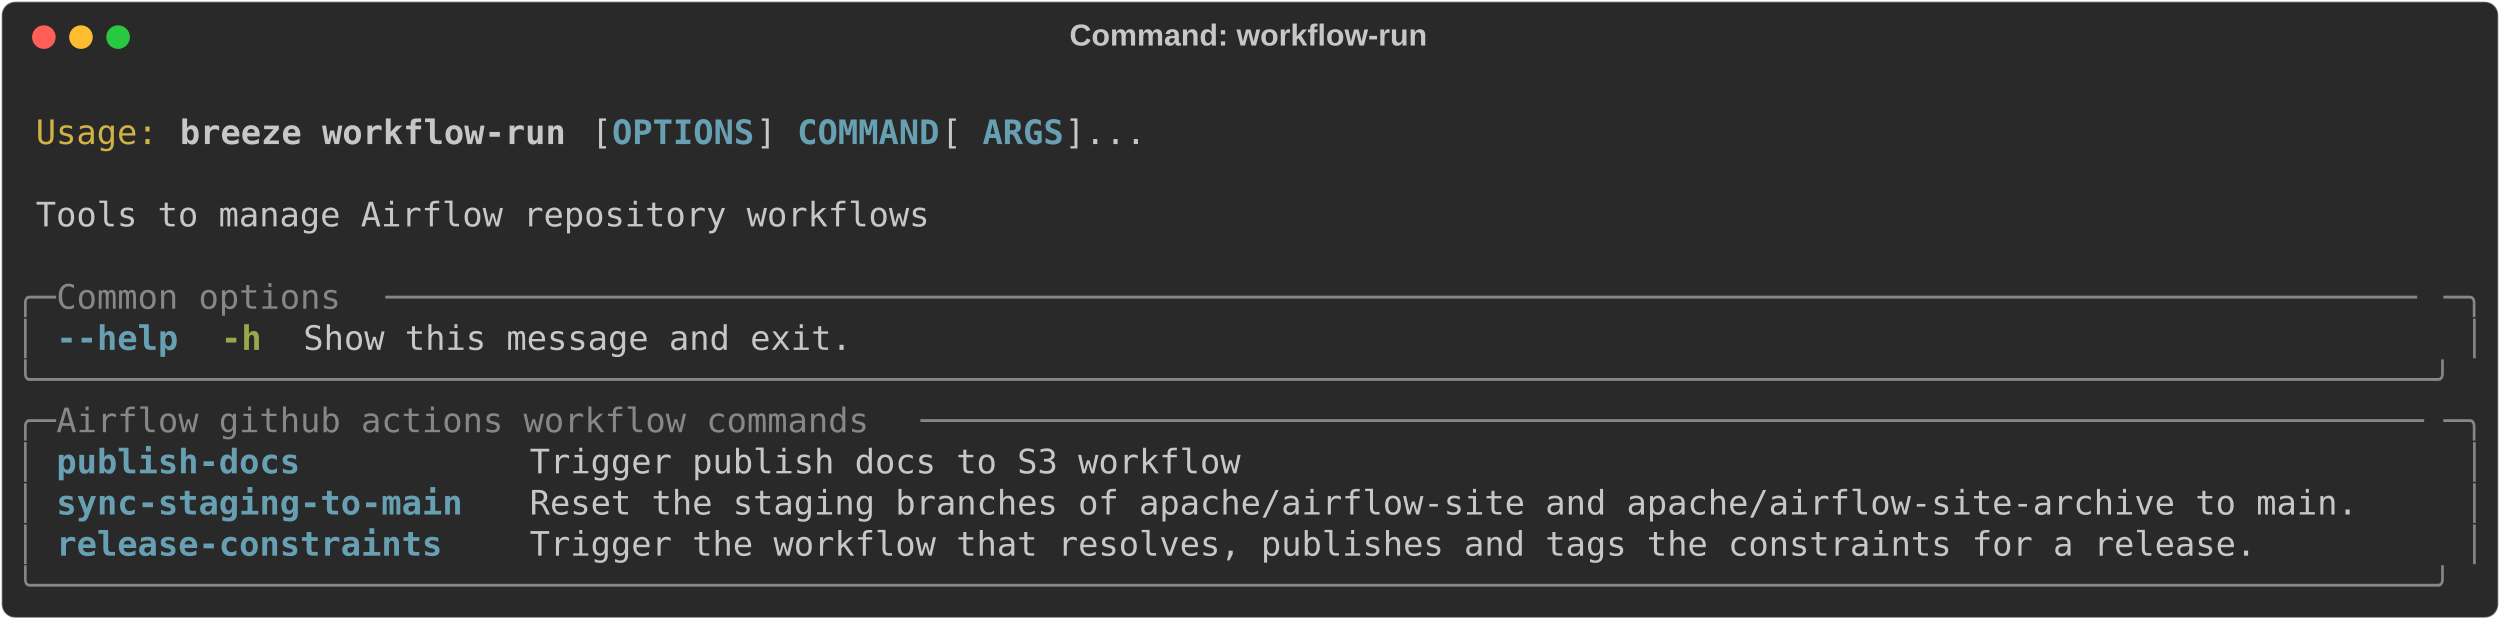
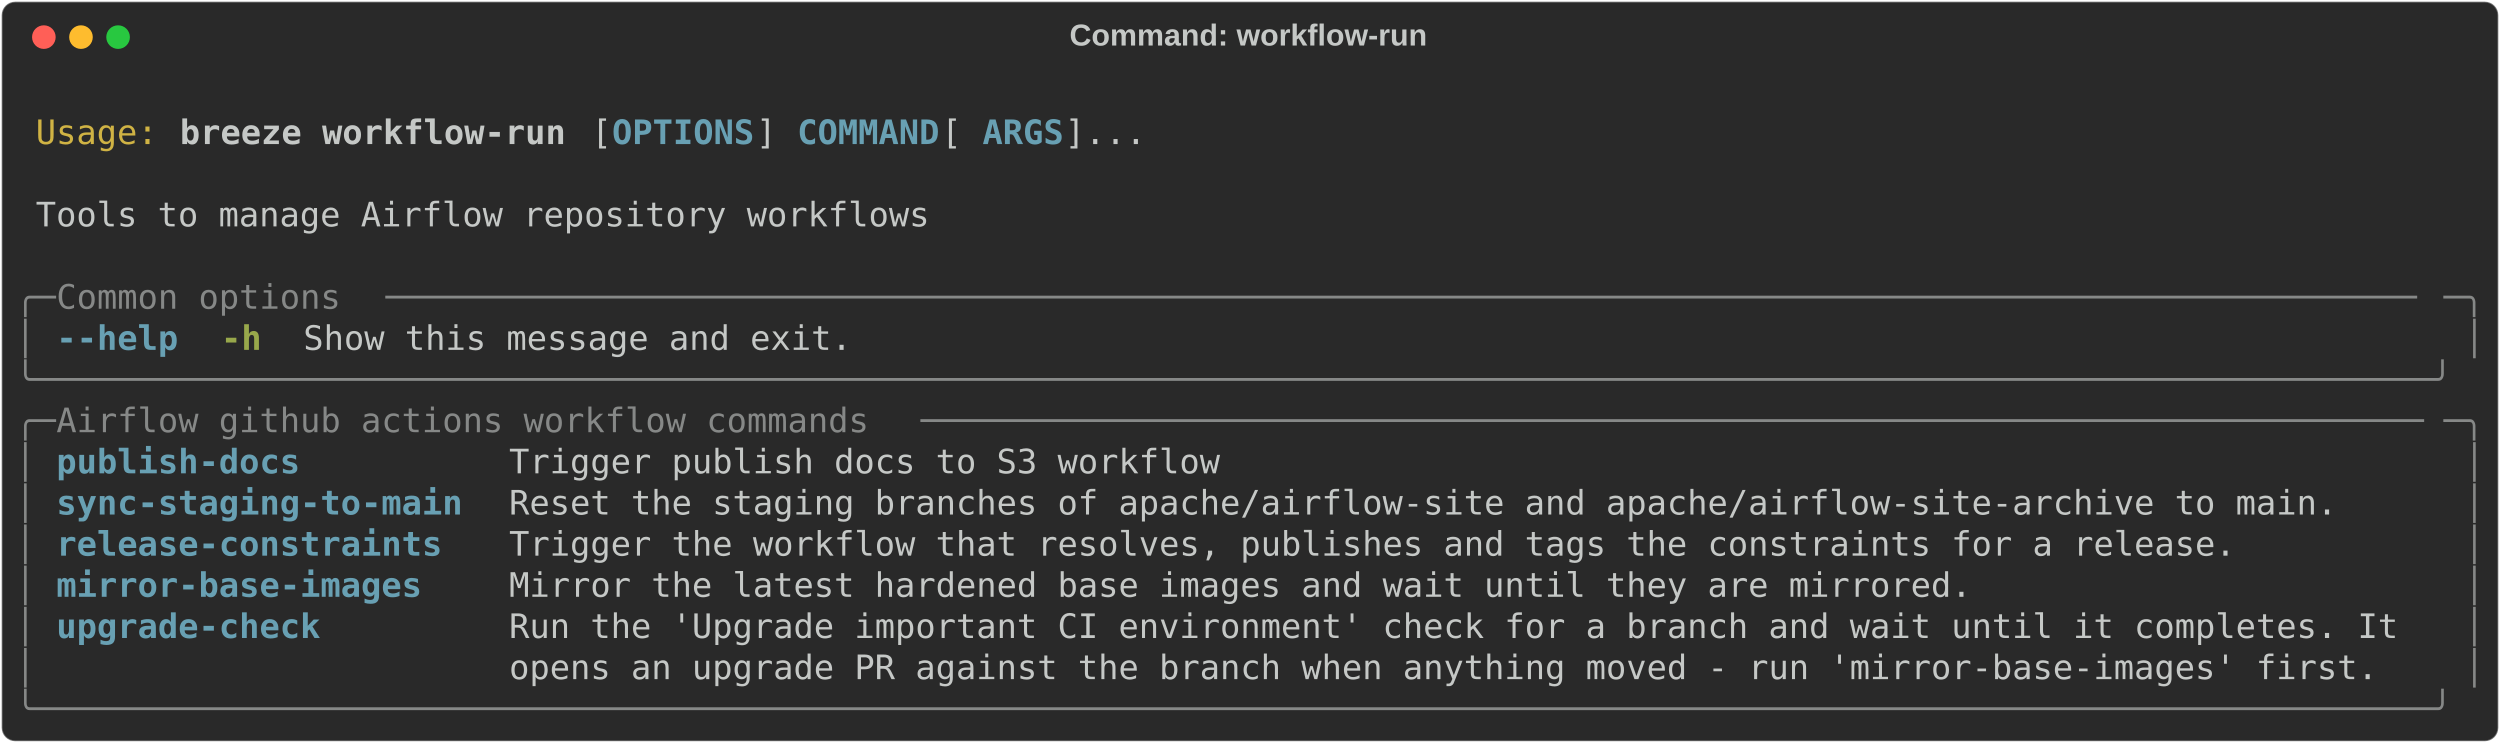
- <svg xmlns="http://www.w3.org/2000/svg" class="rich-terminal" viewBox="0 0 1482 367.2">
+ <svg xmlns="http://www.w3.org/2000/svg" class="rich-terminal" viewBox="0 0 1482 440.4">
  <style>

    @font-face {
        font-family: "Fira Code";
        src: local("FiraCode-Regular"),
                url("https://cdnjs.cloudflare.com/ajax/libs/firacode/6.2.0/woff2/FiraCode-Regular.woff2") format("woff2"),
                url("https://cdnjs.cloudflare.com/ajax/libs/firacode/6.2.0/woff/FiraCode-Regular.woff") format("woff");
        font-style: normal;
        font-weight: 400;
    }
    @font-face {
        font-family: "Fira Code";
        src: local("FiraCode-Bold"),
                url("https://cdnjs.cloudflare.com/ajax/libs/firacode/6.2.0/woff2/FiraCode-Bold.woff2") format("woff2"),
                url("https://cdnjs.cloudflare.com/ajax/libs/firacode/6.2.0/woff/FiraCode-Bold.woff") format("woff");
        font-style: bold;
        font-weight: 700;
    }

    .breeze-workflow-run-matrix {
        font-family: Fira Code, monospace;
        font-size: 20px;
        line-height: 24.4px;
        font-variant-east-asian: full-width;
    }

    .breeze-workflow-run-title {
        font-size: 18px;
        font-weight: bold;
        font-family: arial;
    }

    .breeze-workflow-run-r1 { fill: #c5c8c6 }
.breeze-workflow-run-r2 { fill: #d0b344 }
.breeze-workflow-run-r3 { fill: #c5c8c6;font-weight: bold }
.breeze-workflow-run-r4 { fill: #68a0b3;font-weight: bold }
.breeze-workflow-run-r5 { fill: #868887 }
.breeze-workflow-run-r6 { fill: #98a84b;font-weight: bold }
    </style>
  <defs>
    <clipPath id="breeze-workflow-run-clip-terminal">
-       <rect x="0" y="0" width="1463.0" height="316.2" />
+       <rect x="0" y="0" width="1463.0" height="389.4" />
    </clipPath>
    <clipPath id="breeze-workflow-run-line-0">
      <rect x="0" y="1.5" width="1464" height="24.65" />
    </clipPath>
    <clipPath id="breeze-workflow-run-line-1">
      <rect x="0" y="25.9" width="1464" height="24.65" />
    </clipPath>
    <clipPath id="breeze-workflow-run-line-2">
      <rect x="0" y="50.3" width="1464" height="24.65" />
    </clipPath>
    <clipPath id="breeze-workflow-run-line-3">
      <rect x="0" y="74.7" width="1464" height="24.65" />
    </clipPath>
    <clipPath id="breeze-workflow-run-line-4">
      <rect x="0" y="99.1" width="1464" height="24.65" />
    </clipPath>
    <clipPath id="breeze-workflow-run-line-5">
      <rect x="0" y="123.5" width="1464" height="24.65" />
    </clipPath>
    <clipPath id="breeze-workflow-run-line-6">
      <rect x="0" y="147.9" width="1464" height="24.65" />
    </clipPath>
    <clipPath id="breeze-workflow-run-line-7">
      <rect x="0" y="172.3" width="1464" height="24.65" />
    </clipPath>
    <clipPath id="breeze-workflow-run-line-8">
      <rect x="0" y="196.7" width="1464" height="24.65" />
    </clipPath>
    <clipPath id="breeze-workflow-run-line-9">
      <rect x="0" y="221.1" width="1464" height="24.65" />
    </clipPath>
    <clipPath id="breeze-workflow-run-line-10">
      <rect x="0" y="245.5" width="1464" height="24.65" />
    </clipPath>
    <clipPath id="breeze-workflow-run-line-11">
      <rect x="0" y="269.9" width="1464" height="24.65" />
    </clipPath>
+     <clipPath id="breeze-workflow-run-line-12">
+       <rect x="0" y="294.3" width="1464" height="24.65" />
+     </clipPath>
+     <clipPath id="breeze-workflow-run-line-13">
+       <rect x="0" y="318.7" width="1464" height="24.65" />
+     </clipPath>
+     <clipPath id="breeze-workflow-run-line-14">
+       <rect x="0" y="343.1" width="1464" height="24.65" />
+     </clipPath>
  </defs>
-   <rect fill="#292929" stroke="rgba(255,255,255,0.35)" stroke-width="1" x="1" y="1" width="1480" height="365.2" rx="8" />
+   <rect fill="#292929" stroke="rgba(255,255,255,0.35)" stroke-width="1" x="1" y="1" width="1480" height="438.4" rx="8" />
  <text class="breeze-workflow-run-title" fill="#c5c8c6" text-anchor="middle" x="740" y="27">Command: workflow-run</text>
  <g transform="translate(26,22)">
    <circle cx="0" cy="0" r="7" fill="#ff5f57" />
    <circle cx="22" cy="0" r="7" fill="#febc2e" />
    <circle cx="44" cy="0" r="7" fill="#28c840" />
  </g>
  <g transform="translate(9, 41)" clip-path="url(#breeze-workflow-run-clip-terminal)">
    <g class="breeze-workflow-run-matrix">
      <text class="breeze-workflow-run-r1" x="1464" y="20" textLength="12.2" clip-path="url(#breeze-workflow-run-line-0)">
</text>
      <text class="breeze-workflow-run-r2" x="12.2" y="44.4" textLength="73.2" clip-path="url(#breeze-workflow-run-line-1)">Usage:</text>
      <text class="breeze-workflow-run-r3" x="97.6" y="44.4" textLength="231.8" clip-path="url(#breeze-workflow-run-line-1)">breeze workflow-run</text>
      <text class="breeze-workflow-run-r1" x="341.6" y="44.4" textLength="12.2" clip-path="url(#breeze-workflow-run-line-1)">[</text>
      <text class="breeze-workflow-run-r4" x="353.8" y="44.4" textLength="85.4" clip-path="url(#breeze-workflow-run-line-1)">OPTIONS</text>
      <text class="breeze-workflow-run-r1" x="439.2" y="44.4" textLength="24.4" clip-path="url(#breeze-workflow-run-line-1)">] </text>
      <text class="breeze-workflow-run-r4" x="463.6" y="44.4" textLength="85.4" clip-path="url(#breeze-workflow-run-line-1)">COMMAND</text>
      <text class="breeze-workflow-run-r1" x="549" y="44.4" textLength="24.4" clip-path="url(#breeze-workflow-run-line-1)"> [</text>
      <text class="breeze-workflow-run-r4" x="573.4" y="44.4" textLength="48.8" clip-path="url(#breeze-workflow-run-line-1)">ARGS</text>
      <text class="breeze-workflow-run-r1" x="622.2" y="44.4" textLength="48.8" clip-path="url(#breeze-workflow-run-line-1)">]...</text>
      <text class="breeze-workflow-run-r1" x="1464" y="44.4" textLength="12.2" clip-path="url(#breeze-workflow-run-line-1)">
</text>
      <text class="breeze-workflow-run-r1" x="1464" y="68.8" textLength="12.2" clip-path="url(#breeze-workflow-run-line-2)">
</text>
      <text class="breeze-workflow-run-r1" x="12.2" y="93.2" textLength="536.8" clip-path="url(#breeze-workflow-run-line-3)">Tools to manage Airflow repository workflows</text>
      <text class="breeze-workflow-run-r1" x="1464" y="93.2" textLength="12.2" clip-path="url(#breeze-workflow-run-line-3)">
</text>
      <text class="breeze-workflow-run-r1" x="1464" y="117.6" textLength="12.2" clip-path="url(#breeze-workflow-run-line-4)">
</text>
      <text class="breeze-workflow-run-r5" x="0" y="142" textLength="24.4" clip-path="url(#breeze-workflow-run-line-5)">╭─</text>
      <text class="breeze-workflow-run-r5" x="24.4" y="142" textLength="195.2" clip-path="url(#breeze-workflow-run-line-5)"> Common options </text>
      <text class="breeze-workflow-run-r5" x="219.6" y="142" textLength="1220" clip-path="url(#breeze-workflow-run-line-5)">────────────────────────────────────────────────────────────────────────────────────────────────────</text>
      <text class="breeze-workflow-run-r5" x="1439.6" y="142" textLength="24.4" clip-path="url(#breeze-workflow-run-line-5)">─╮</text>
      <text class="breeze-workflow-run-r1" x="1464" y="142" textLength="12.2" clip-path="url(#breeze-workflow-run-line-5)">
</text>
      <text class="breeze-workflow-run-r5" x="0" y="166.4" textLength="12.2" clip-path="url(#breeze-workflow-run-line-6)">│</text>
      <text class="breeze-workflow-run-r4" x="24.4" y="166.4" textLength="73.2" clip-path="url(#breeze-workflow-run-line-6)">--help</text>
      <text class="breeze-workflow-run-r6" x="122" y="166.4" textLength="24.4" clip-path="url(#breeze-workflow-run-line-6)">-h</text>
      <text class="breeze-workflow-run-r1" x="170.8" y="166.4" textLength="329.4" clip-path="url(#breeze-workflow-run-line-6)">Show this message and exit.</text>
      <text class="breeze-workflow-run-r5" x="1451.8" y="166.4" textLength="12.2" clip-path="url(#breeze-workflow-run-line-6)">│</text>
      <text class="breeze-workflow-run-r1" x="1464" y="166.4" textLength="12.2" clip-path="url(#breeze-workflow-run-line-6)">
</text>
      <text class="breeze-workflow-run-r5" x="0" y="190.8" textLength="1464" clip-path="url(#breeze-workflow-run-line-7)">╰──────────────────────────────────────────────────────────────────────────────────────────────────────────────────────╯</text>
      <text class="breeze-workflow-run-r1" x="1464" y="190.8" textLength="12.2" clip-path="url(#breeze-workflow-run-line-7)">
</text>
      <text class="breeze-workflow-run-r5" x="0" y="215.2" textLength="24.4" clip-path="url(#breeze-workflow-run-line-8)">╭─</text>
      <text class="breeze-workflow-run-r5" x="24.4" y="215.2" textLength="512.4" clip-path="url(#breeze-workflow-run-line-8)"> Airflow github actions workflow commands </text>
      <text class="breeze-workflow-run-r5" x="536.8" y="215.2" textLength="902.8" clip-path="url(#breeze-workflow-run-line-8)">──────────────────────────────────────────────────────────────────────────</text>
      <text class="breeze-workflow-run-r5" x="1439.6" y="215.2" textLength="24.4" clip-path="url(#breeze-workflow-run-line-8)">─╮</text>
      <text class="breeze-workflow-run-r1" x="1464" y="215.2" textLength="12.2" clip-path="url(#breeze-workflow-run-line-8)">
</text>
      <text class="breeze-workflow-run-r5" x="0" y="239.6" textLength="12.2" clip-path="url(#breeze-workflow-run-line-9)">│</text>
-       <text class="breeze-workflow-run-r4" x="24.4" y="239.6" textLength="256.2" clip-path="url(#breeze-workflow-run-line-9)">publish-docs         </text>
-       <text class="breeze-workflow-run-r1" x="305" y="239.6" textLength="1134.6" clip-path="url(#breeze-workflow-run-line-9)">Trigger publish docs to S3 workflow                                                          </text>
+       <text class="breeze-workflow-run-r4" x="24.4" y="239.6" textLength="244" clip-path="url(#breeze-workflow-run-line-9)">publish-docs        </text>
+       <text class="breeze-workflow-run-r1" x="292.8" y="239.6" textLength="1146.8" clip-path="url(#breeze-workflow-run-line-9)">Trigger publish docs to S3 workflow                                                           </text>
      <text class="breeze-workflow-run-r5" x="1451.8" y="239.6" textLength="12.2" clip-path="url(#breeze-workflow-run-line-9)">│</text>
      <text class="breeze-workflow-run-r1" x="1464" y="239.6" textLength="12.2" clip-path="url(#breeze-workflow-run-line-9)">
</text>
      <text class="breeze-workflow-run-r5" x="0" y="264" textLength="12.2" clip-path="url(#breeze-workflow-run-line-10)">│</text>
-       <text class="breeze-workflow-run-r4" x="24.4" y="264" textLength="256.2" clip-path="url(#breeze-workflow-run-line-10)">sync-staging-to-main </text>
-       <text class="breeze-workflow-run-r1" x="305" y="264" textLength="1134.6" clip-path="url(#breeze-workflow-run-line-10)">Reset the staging branches of apache/airflow-site and apache/airflow-site-archive to main.   </text>
+       <text class="breeze-workflow-run-r4" x="24.4" y="264" textLength="244" clip-path="url(#breeze-workflow-run-line-10)">sync-staging-to-main</text>
+       <text class="breeze-workflow-run-r1" x="292.8" y="264" textLength="1146.8" clip-path="url(#breeze-workflow-run-line-10)">Reset the staging branches of apache/airflow-site and apache/airflow-site-archive to main.    </text>
      <text class="breeze-workflow-run-r5" x="1451.8" y="264" textLength="12.2" clip-path="url(#breeze-workflow-run-line-10)">│</text>
      <text class="breeze-workflow-run-r1" x="1464" y="264" textLength="12.2" clip-path="url(#breeze-workflow-run-line-10)">
</text>
      <text class="breeze-workflow-run-r5" x="0" y="288.4" textLength="12.2" clip-path="url(#breeze-workflow-run-line-11)">│</text>
-       <text class="breeze-workflow-run-r4" x="24.4" y="288.4" textLength="256.2" clip-path="url(#breeze-workflow-run-line-11)">release-constraints  </text>
-       <text class="breeze-workflow-run-r1" x="305" y="288.4" textLength="1134.6" clip-path="url(#breeze-workflow-run-line-11)">Trigger the workflow that resolves, publishes and tags the constraints for a release.        </text>
+       <text class="breeze-workflow-run-r4" x="24.4" y="288.4" textLength="244" clip-path="url(#breeze-workflow-run-line-11)">release-constraints </text>
+       <text class="breeze-workflow-run-r1" x="292.8" y="288.4" textLength="1146.8" clip-path="url(#breeze-workflow-run-line-11)">Trigger the workflow that resolves, publishes and tags the constraints for a release.         </text>
      <text class="breeze-workflow-run-r5" x="1451.8" y="288.4" textLength="12.2" clip-path="url(#breeze-workflow-run-line-11)">│</text>
      <text class="breeze-workflow-run-r1" x="1464" y="288.4" textLength="12.2" clip-path="url(#breeze-workflow-run-line-11)">
</text>
-       <text class="breeze-workflow-run-r5" x="0" y="312.8" textLength="1464" clip-path="url(#breeze-workflow-run-line-12)">╰──────────────────────────────────────────────────────────────────────────────────────────────────────────────────────╯</text>
+       <text class="breeze-workflow-run-r5" x="0" y="312.8" textLength="12.2" clip-path="url(#breeze-workflow-run-line-12)">│</text>
+       <text class="breeze-workflow-run-r4" x="24.4" y="312.8" textLength="244" clip-path="url(#breeze-workflow-run-line-12)">mirror-base-images  </text>
+       <text class="breeze-workflow-run-r1" x="292.8" y="312.8" textLength="1146.8" clip-path="url(#breeze-workflow-run-line-12)">Mirror the latest hardened base images and wait until they are mirrored.                      </text>
+       <text class="breeze-workflow-run-r5" x="1451.8" y="312.8" textLength="12.2" clip-path="url(#breeze-workflow-run-line-12)">│</text>
      <text class="breeze-workflow-run-r1" x="1464" y="312.8" textLength="12.2" clip-path="url(#breeze-workflow-run-line-12)">
+ </text>
+       <text class="breeze-workflow-run-r5" x="0" y="337.2" textLength="12.2" clip-path="url(#breeze-workflow-run-line-13)">│</text>
+       <text class="breeze-workflow-run-r4" x="24.4" y="337.2" textLength="244" clip-path="url(#breeze-workflow-run-line-13)">upgrade-check       </text>
+       <text class="breeze-workflow-run-r1" x="292.8" y="337.2" textLength="1146.8" clip-path="url(#breeze-workflow-run-line-13)">Run the 'Upgrade important CI environment' check for a branch and wait until it completes. It </text>
+       <text class="breeze-workflow-run-r5" x="1451.8" y="337.2" textLength="12.2" clip-path="url(#breeze-workflow-run-line-13)">│</text>
+       <text class="breeze-workflow-run-r1" x="1464" y="337.2" textLength="12.2" clip-path="url(#breeze-workflow-run-line-13)">
+ </text>
+       <text class="breeze-workflow-run-r5" x="0" y="361.6" textLength="12.2" clip-path="url(#breeze-workflow-run-line-14)">│</text>
+       <text class="breeze-workflow-run-r1" x="292.8" y="361.6" textLength="1146.8" clip-path="url(#breeze-workflow-run-line-14)">opens an upgrade PR against the branch when anything moved - run 'mirror-base-images' first.  </text>
+       <text class="breeze-workflow-run-r5" x="1451.8" y="361.6" textLength="12.2" clip-path="url(#breeze-workflow-run-line-14)">│</text>
+       <text class="breeze-workflow-run-r1" x="1464" y="361.6" textLength="12.2" clip-path="url(#breeze-workflow-run-line-14)">
+ </text>
+       <text class="breeze-workflow-run-r5" x="0" y="386" textLength="1464" clip-path="url(#breeze-workflow-run-line-15)">╰──────────────────────────────────────────────────────────────────────────────────────────────────────────────────────╯</text>
+       <text class="breeze-workflow-run-r1" x="1464" y="386" textLength="12.2" clip-path="url(#breeze-workflow-run-line-15)">
</text>
    </g>
  </g>
</svg>
